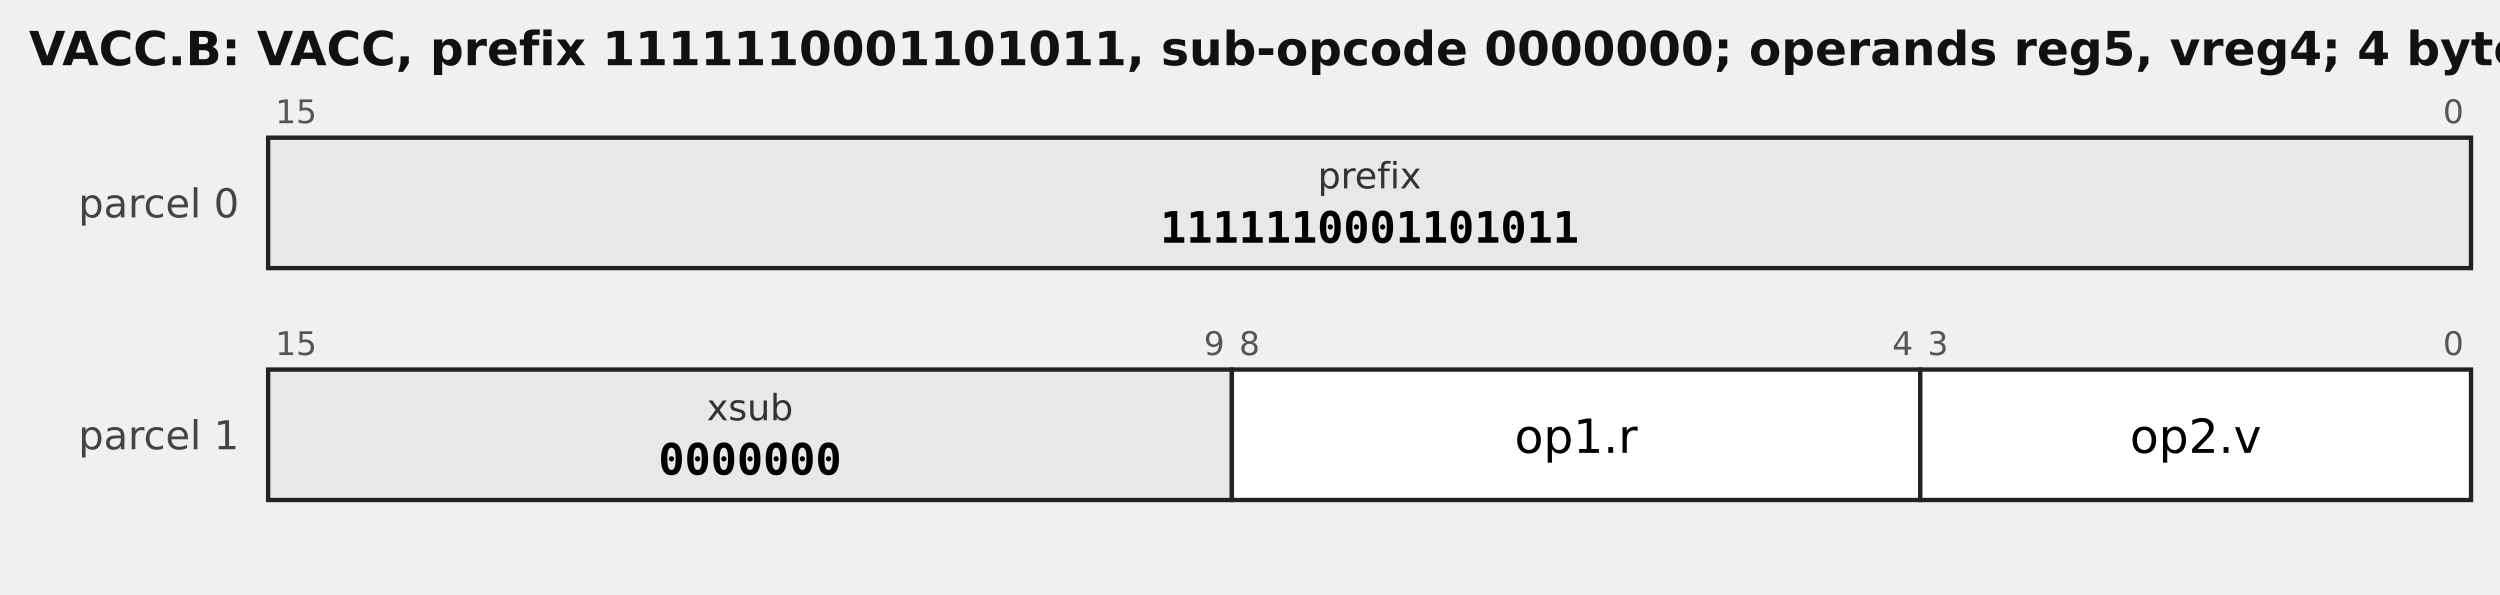
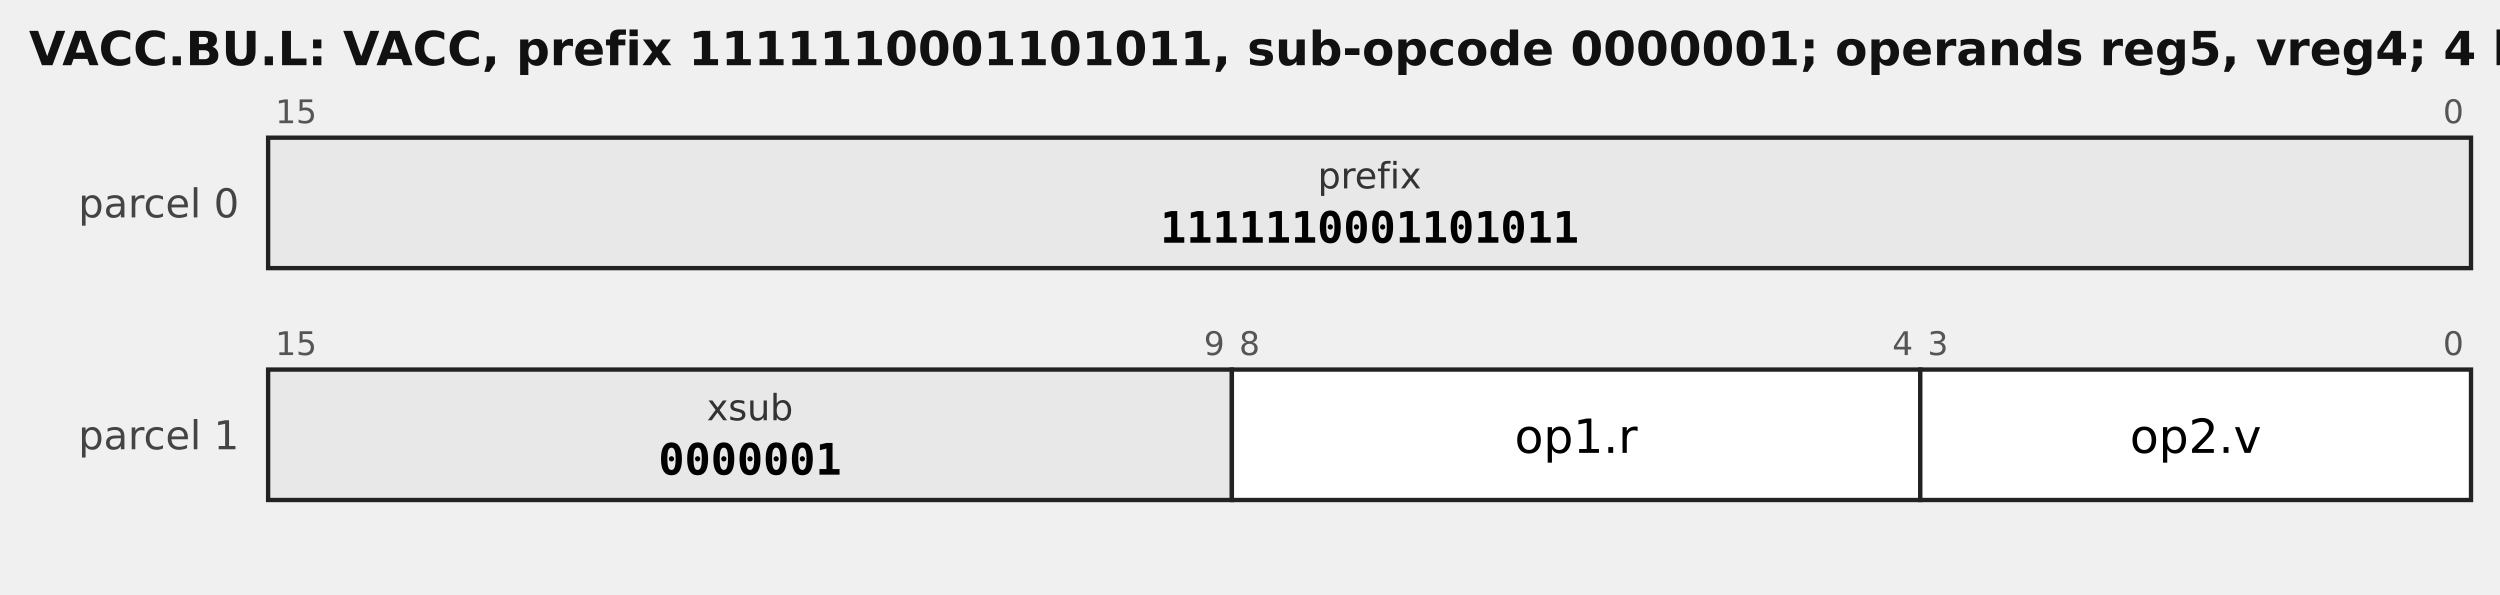
<svg xmlns="http://www.w3.org/2000/svg" width="690" height="164" viewBox="0 0 690 164" font-family="DejaVu Sans, sans-serif">
-   <text x="8" y="18" font-size="13" font-weight="bold" fill="#111">VACC.B: VACC, prefix 1111110001101011, sub-opcode 0000000; operands reg5, vreg4; 4 bytes</text>
+   <text x="8" y="18" font-size="13" font-weight="bold" fill="#111">VACC.BU.L: VACC, prefix 1111110001101011, sub-opcode 0000001; operands reg5, vreg4; 4 bytes</text>
  <text x="66" y="60" font-size="11" text-anchor="end" fill="#444">parcel 0</text>
  <rect x="74" y="38" width="608" height="36" fill="#e8e8e8" stroke="#222" stroke-width="1.2" />
  <text x="76" y="34" font-size="9" fill="#555" text-anchor="start">15</text>
  <text x="680" y="34" font-size="9" fill="#555" text-anchor="end">0</text>
  <text x="378.0" y="52" font-size="10.0" text-anchor="middle" font-family="DejaVu Sans, sans-serif" fill="#333">prefix</text>
  <text x="378.0" y="67" font-size="12.0" text-anchor="middle" font-family="DejaVu Sans Mono, monospace" font-weight="bold">1111110001101011</text>
  <text x="66" y="124" font-size="11" text-anchor="end" fill="#444">parcel 1</text>
  <rect x="74" y="102" width="266" height="36" fill="#e8e8e8" stroke="#222" stroke-width="1.2" />
  <text x="76" y="98" font-size="9" fill="#555" text-anchor="start">15</text>
  <text x="338" y="98" font-size="9" fill="#555" text-anchor="end">9</text>
  <text x="207.0" y="116" font-size="10.0" text-anchor="middle" font-family="DejaVu Sans, sans-serif" fill="#333">xsub</text>
-   <text x="207.0" y="131" font-size="12.0" text-anchor="middle" font-family="DejaVu Sans Mono, monospace" font-weight="bold">0000000</text>
+   <text x="207.0" y="131" font-size="12.0" text-anchor="middle" font-family="DejaVu Sans Mono, monospace" font-weight="bold">0000001</text>
  <rect x="340" y="102" width="190" height="36" fill="#ffffff" stroke="#222" stroke-width="1.2" />
  <text x="342" y="98" font-size="9" fill="#555" text-anchor="start">8</text>
  <text x="528" y="98" font-size="9" fill="#555" text-anchor="end">4</text>
  <text x="435.0" y="125" font-size="13.0" text-anchor="middle" font-family="DejaVu Sans, sans-serif">op1.r</text>
  <rect x="530" y="102" width="152" height="36" fill="#ffffff" stroke="#222" stroke-width="1.2" />
  <text x="532" y="98" font-size="9" fill="#555" text-anchor="start">3</text>
  <text x="680" y="98" font-size="9" fill="#555" text-anchor="end">0</text>
  <text x="606.0" y="125" font-size="13.0" text-anchor="middle" font-family="DejaVu Sans, sans-serif">op2.v</text>
</svg>
